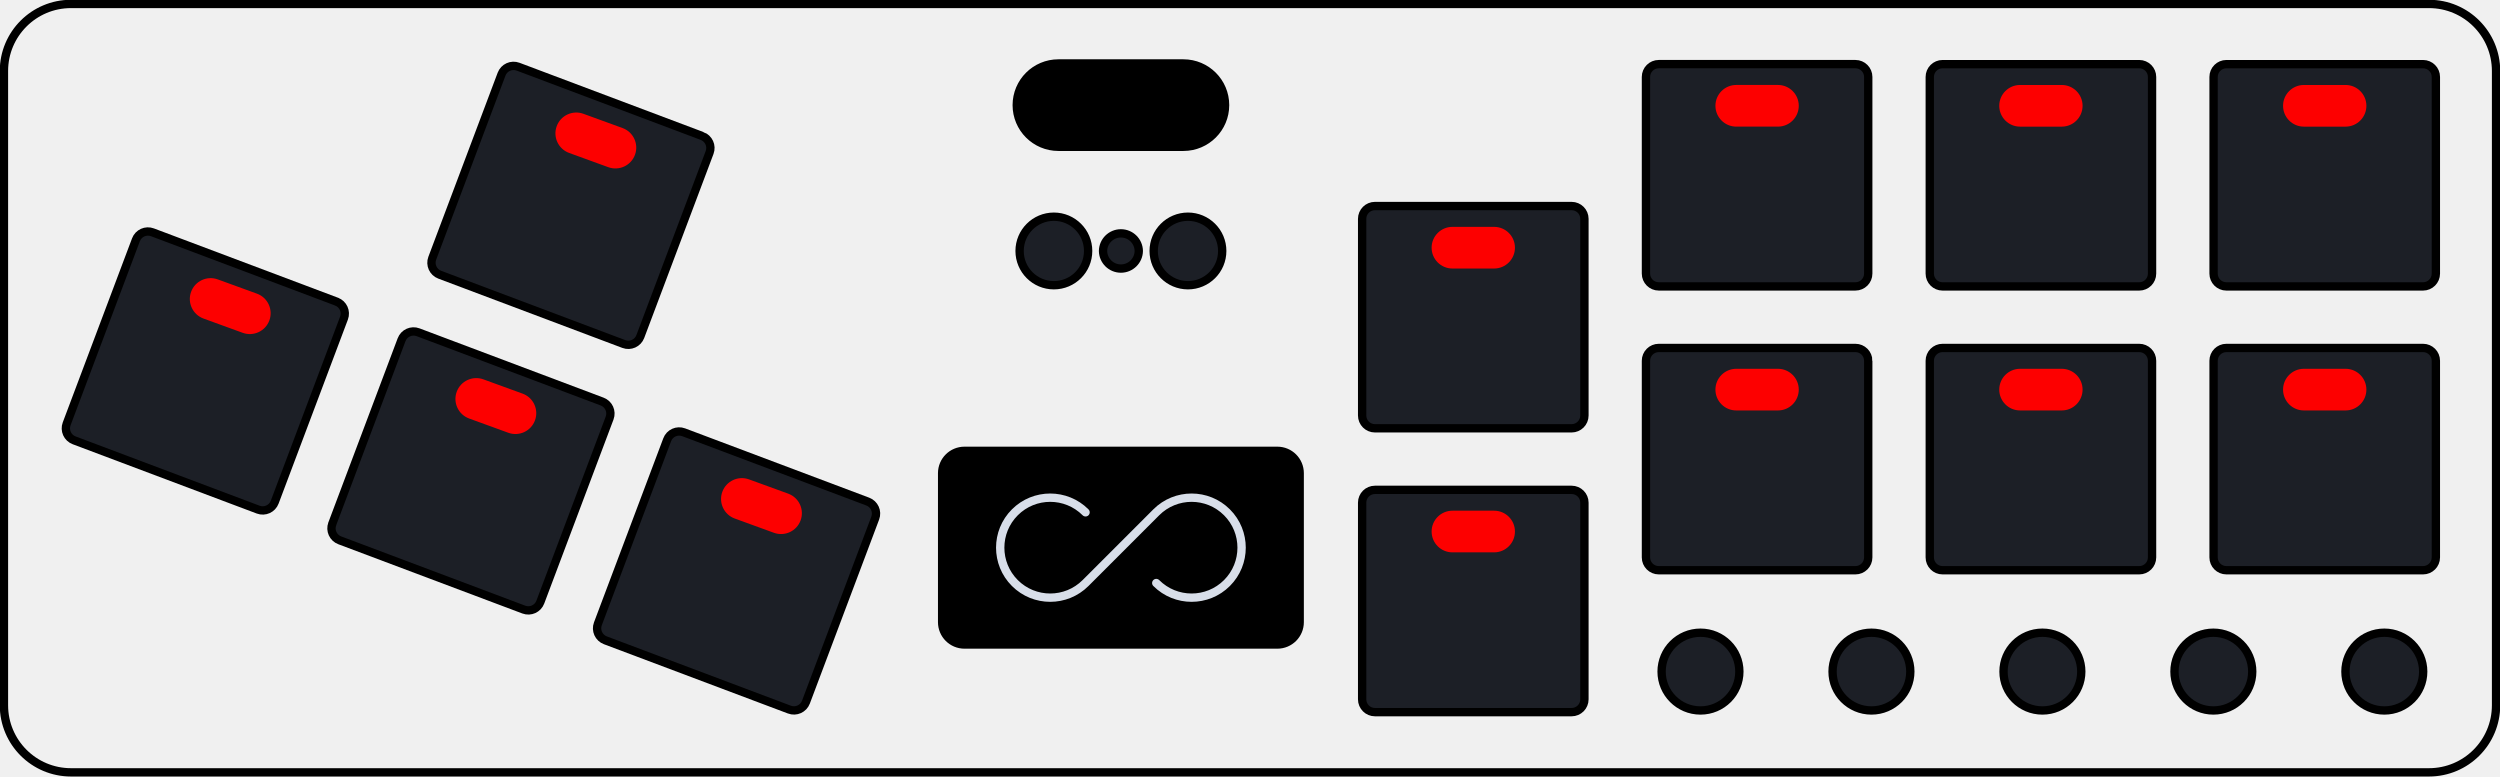
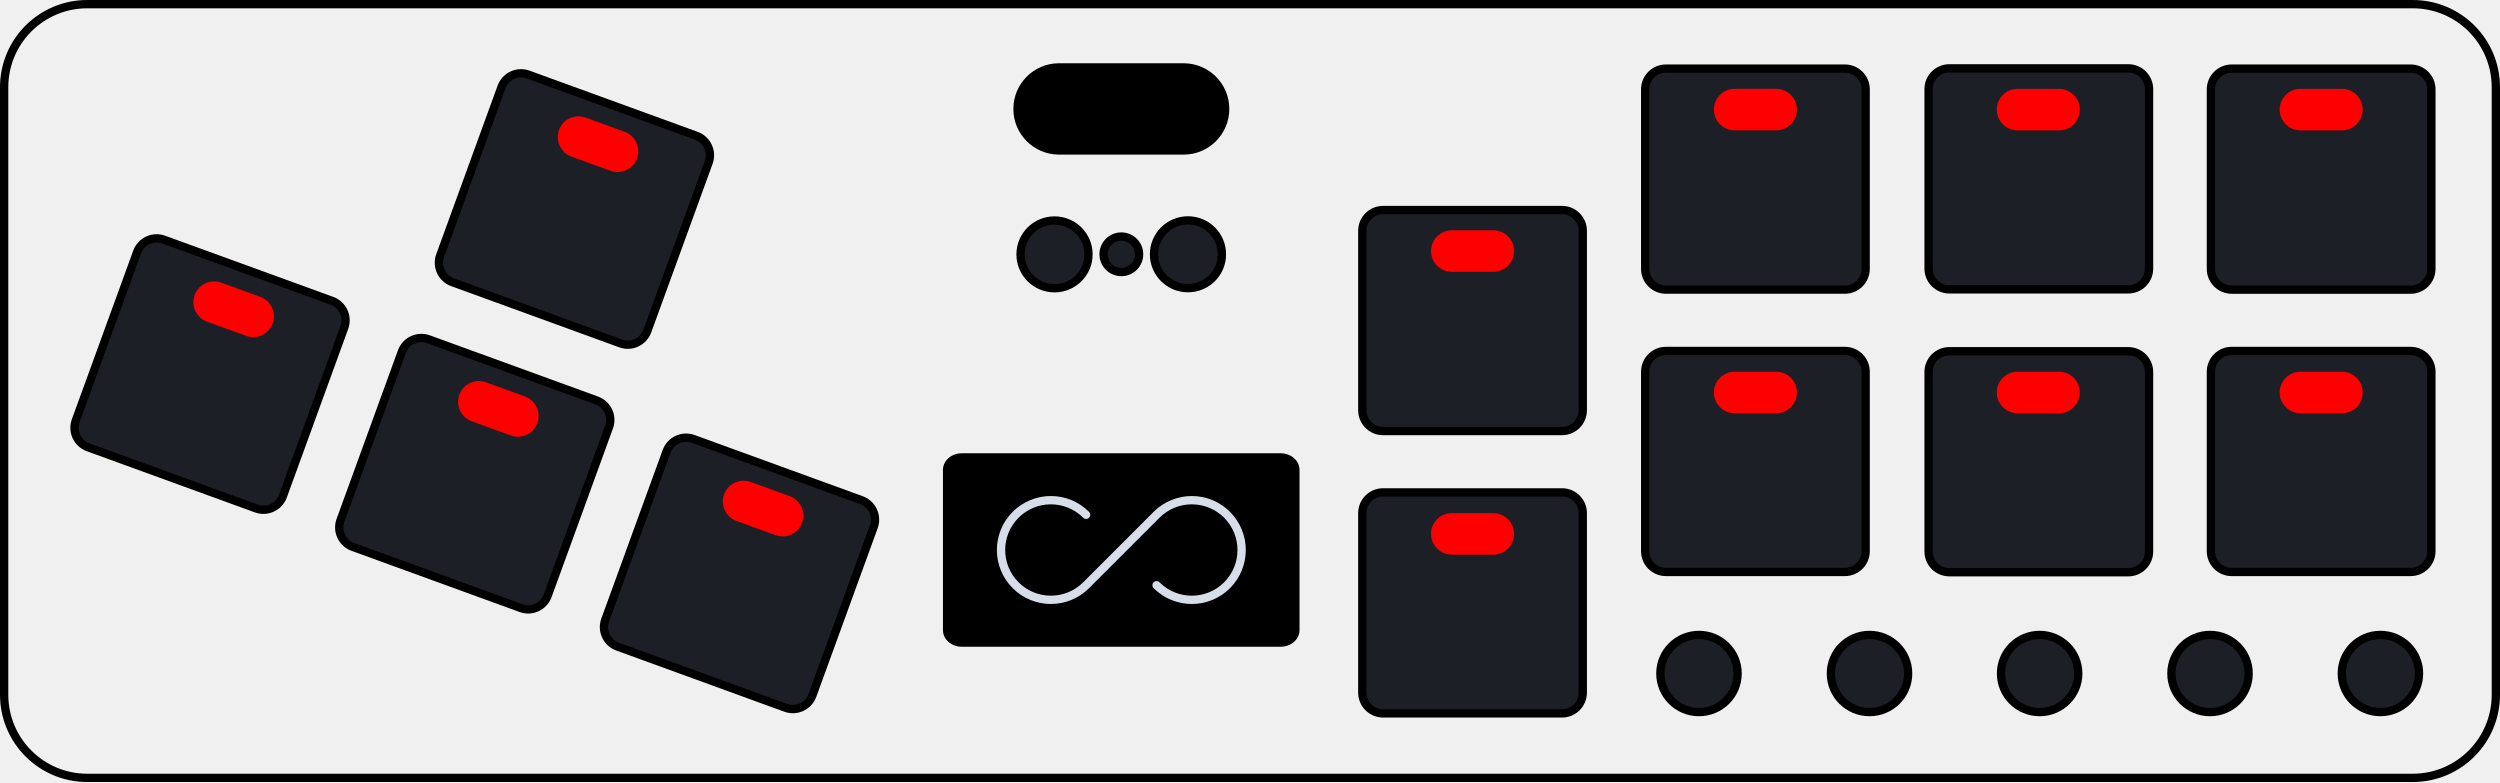
- <svg xmlns="http://www.w3.org/2000/svg" viewBox="0 0 600 186.31" width="600" height="186.31" version="1.1" id="svg169" xml:space="preserve">
+ <svg xmlns="http://www.w3.org/2000/svg" viewBox="0 0 602 188.31" width="602" height="188.31" version="1.1" id="svg169" xml:space="preserve">
  <defs id="defs4">
    <marker id="DistanceX" orient="auto" refX="0" refY="0" style="overflow:visible">
      <path d="M 3,-3 -3,3 M 0,-5 V 5" style="stroke:#000000;stroke-width:0.5" id="path1" />
    </marker>
    <pattern id="Hatch" patternUnits="userSpaceOnUse" width="8" height="8" x="0" y="0">
      <path d="M8 4 l-4,4" stroke="#000000" stroke-width="0.25" linecap="square" id="path2" />
      <path d="M6 2 l-4,4" stroke="#000000" stroke-width="0.25" linecap="square" id="path3" />
      <path d="M4 0 l-4,4" stroke="#000000" stroke-width="0.25" linecap="square" id="path4" />
    </pattern>
    <symbol id="*MODEL_SPACE" />
    <symbol id="*PAPER_SPACE" />
  </defs>
-   <path fill="none" stroke="#000000" stroke-width="1.892" stroke-dasharray="none" d="M 599.054,17.036 V 169.274 A 16.09,16.09 0 0 1 582.964,185.364 H 17.036 A 16.09,16.09 0 0 1 0.946,169.274 V 17.036 A 16.09,16.09 0 0 1 17.036,0.946 H 582.964 A 16.09,16.09 0 0 1 599.054,17.036 Z" id="case" style="display:inline;fill:none;fill-opacity:1;stroke-width:2;stroke-dasharray:none" />
-   <path fill="none" stroke="#000000" stroke-width="1.892" stroke-dasharray="none" d="m 189.463,170.306 a 3.075,3.075 0 0 0 3.961,-1.794 l 16.629,-44.171 a 3.075,3.075 0 0 0 -1.794,-3.961 L 164.086,103.748 a 3.075,3.075 0 0 0 -3.961,1.794 l -16.63,44.171 a 3.075,3.075 0 0 0 1.794,3.961 l 44.172,16.631 z" id="pin26" style="fill:#1c1f26;fill-opacity:1;stroke-width:2;stroke-dasharray:none" />
-   <path fill="none" stroke="#000000" stroke-width="1.892" stroke-dasharray="none" d="m 79.749,125.718 a 3.075,3.075 0 0 0 1.794,3.961 l 44.172,16.622 a 3.075,3.075 0 0 0 3.961,-1.794 l 16.629,-44.171 a 3.075,3.075 0 0 0 -1.794,-3.961 L 100.339,79.743 a 3.075,3.075 0 0 0 -3.961,1.794 L 79.749,125.708 Z" id="pin27" style="fill:#1c1f26;fill-opacity:1;stroke-width:2;stroke-dasharray:none" />
-   <path fill="none" stroke="#000000" stroke-width="1.892" stroke-dasharray="none" d="m 581.569,161.181 a 9.332,9.332 0 0 0 -18.665,0 9.332,9.332 0 0 0 18.665,0 z" id="pin13" style="fill:#1c1f26;fill-opacity:1;stroke-width:2;stroke-dasharray:none" />
-   <path fill="none" stroke="#000000" stroke-width="1.892" stroke-dasharray="none" d="m 458.479,161.181 a 9.332,9.332 0 0 0 -18.665,0 9.332,9.332 0 0 0 18.665,0 z" id="pin10" style="fill:#1c1f26;fill-opacity:1;stroke-width:2;stroke-dasharray:none" />
-   <path fill="none" stroke="#000000" stroke-width="1.892" stroke-dasharray="none" d="m 531.26,133.783 a 3.075,3.075 0 0 0 3.075,3.075 h 47.198 a 3.075,3.075 0 0 0 3.075,-3.075 V 86.584 a 3.075,3.075 0 0 0 -3.075,-3.075 h -47.198 a 3.075,3.075 0 0 0 -3.075,3.075 z" id="pin08" style="fill:#1c1f26;fill-opacity:1;stroke-width:2;stroke-dasharray:none" />
-   <path fill="none" stroke="#000000" stroke-width="1.892" stroke-dasharray="none" d="m 417.449,161.181 a 9.332,9.332 0 0 0 -18.665,0 9.332,9.332 0 0 0 18.665,0 z" id="pin09" style="fill:#1c1f26;fill-opacity:1;stroke-width:2;stroke-dasharray:none" />
-   <path fill="none" stroke="#000000" stroke-width="1.892" stroke-dasharray="none" d="m 531.26,65.667 a 3.075,3.075 0 0 0 3.075,3.075 h 47.198 a 3.075,3.075 0 0 0 3.075,-3.075 V 18.469 a 3.075,3.075 0 0 0 -3.075,-3.075 h -47.198 a 3.075,3.075 0 0 0 -3.075,3.075 z" id="pin04" style="fill:#1c1f26;fill-opacity:1;stroke-width:2;stroke-dasharray:none" />
-   <path fill="none" stroke="#000000" stroke-width="1.892" stroke-dasharray="none" d="m 540.539,161.181 a 9.332,9.332 0 0 0 -18.665,0 9.332,9.332 0 0 0 18.665,0 z" id="pin12" style="fill:#1c1f26;fill-opacity:1;stroke-width:2;stroke-dasharray:none" />
-   <path fill="none" stroke="#000000" stroke-width="1.892" stroke-dasharray="none" d="m 463.145,133.783 a 3.075,3.075 0 0 0 3.075,3.075 h 47.198 a 3.075,3.075 0 0 0 3.075,-3.075 V 86.584 a 3.075,3.075 0 0 0 -3.075,-3.075 h -47.198 a 3.075,3.075 0 0 0 -3.075,3.075 z" id="pin07" style="fill:#1c1f26;fill-opacity:1;stroke-width:2;stroke-dasharray:none" />
-   <path fill="none" stroke="#000000" stroke-width="1.892" stroke-dasharray="none" d="M 380.262,99.721 V 52.522 a 3.075,3.075 0 0 0 -3.075,-3.075 h -47.198 a 3.075,3.075 0 0 0 -3.075,3.075 v 47.198 a 3.075,3.075 0 0 0 3.075,3.075 h 47.198 a 3.075,3.075 0 0 0 3.075,-3.075 z" id="pin01" style="fill:#1c1f26;fill-opacity:1;stroke-width:2;stroke-dasharray:none" />
-   <path fill="none" stroke="#000000" stroke-width="1.892" stroke-dasharray="none" d="M 168.509,32.637 124.337,16.005 a 3.075,3.075 0 0 0 -3.961,1.794 L 103.747,61.97 a 3.075,3.075 0 0 0 1.794,3.961 l 44.172,16.631 a 3.075,3.075 0 0 0 3.961,-1.794 l 16.629,-44.171 a 3.075,3.075 0 0 0 -1.794,-3.961 z" id="pin29" style="fill:#1c1f26;fill-opacity:1;stroke-width:2;stroke-dasharray:none" />
-   <path fill="none" stroke="#000000" stroke-width="1.892" stroke-dasharray="none" d="M 80.762,72.385 36.59,55.754 a 3.075,3.075 0 0 0 -3.961,1.794 L 16.001,101.719 a 3.075,3.075 0 0 0 1.794,3.961 l 44.172,16.631 a 3.075,3.075 0 0 0 3.961,-1.794 L 82.557,76.347 a 3.075,3.075 0 0 0 -1.794,-3.961 z" id="pin28" style="display:inline;fill:#1c1f26;fill-opacity:1;stroke-width:2;stroke-dasharray:none" />
-   <path fill="none" stroke="#000000" stroke-width="1.892" stroke-dasharray="none" d="m 463.145,65.667 a 3.075,3.075 0 0 0 3.075,3.075 h 47.198 a 3.075,3.075 0 0 0 3.075,-3.075 V 18.469 a 3.075,3.075 0 0 0 -3.075,-3.075 h -47.198 a 3.075,3.075 0 0 0 -3.075,3.075 z" id="pin03" style="fill:#1c1f26;fill-opacity:1;stroke-width:2;stroke-dasharray:none" />
-   <path fill="none" stroke="#000000" stroke-width="1.892" stroke-dasharray="none" d="M 448.378,86.585 A 3.075,3.075 0 0 0 445.303,83.51 H 398.104 a 3.075,3.075 0 0 0 -3.075,3.075 v 47.198 a 3.075,3.075 0 0 0 3.075,3.075 h 47.198 a 3.075,3.075 0 0 0 3.075,-3.075 V 86.585 Z" id="pin06" style="fill:#1c1f26;fill-opacity:1;stroke-width:2;stroke-dasharray:none" />
-   <path fill="none" stroke="#000000" stroke-width="1.892" stroke-dasharray="none" d="m 395.029,18.465 v 47.198 a 3.075,3.075 0 0 0 3.075,3.075 h 47.198 a 3.075,3.075 0 0 0 3.075,-3.075 V 18.465 a 3.075,3.075 0 0 0 -3.075,-3.075 H 398.104 a 3.075,3.075 0 0 0 -3.075,3.075 z" id="pin02" style="fill:#1c1f26;fill-opacity:1;stroke-width:2;stroke-dasharray:none" />
-   <path fill="none" stroke="#000000" stroke-width="1.892" stroke-dasharray="none" d="m 273.309,60.232 a 4.291,4.291 0 0 0 -8.581,0 4.291,4.291 0 0 0 8.581,0 z" id="board-led" style="display:inline;fill:#1c1f26;fill-opacity:1;stroke-width:2;stroke-dasharray:none" />
-   <path fill="none" stroke="#000000" stroke-width="1.892" stroke-dasharray="none" d="m 380.262,120.642 a 3.075,3.075 0 0 0 -3.075,-3.075 h -47.198 a 3.075,3.075 0 0 0 -3.075,3.075 v 47.198 a 3.075,3.075 0 0 0 3.075,3.075 h 47.198 a 3.075,3.075 0 0 0 3.075,-3.075 v -47.198 z" id="pin05" style="fill:#1c1f26;fill-opacity:1;stroke-width:2;stroke-dasharray:none" />
-   <path fill="none" stroke="#000000" stroke-width="1.892" stroke-dasharray="none" d="m 231.475,154.686 h 75.088 a 5.363,5.363 0 0 0 5.363,-5.363 v -35.761 a 5.363,5.363 0 0 0 -5.363,-5.363 h -75.088 a 5.363,5.363 0 0 0 -5.363,5.363 v 35.761 a 5.363,5.363 0 0 0 5.363,5.363 z" id="oled" style="fill:#000000;fill-opacity:1;stroke-width:2;stroke-dasharray:none" />
-   <path fill="none" stroke="#000000" stroke-width="1.892" stroke-dasharray="none" d="m 499.509,161.181 a 9.332,9.332 0 0 0 -18.665,0 9.332,9.332 0 0 0 18.665,0 z" id="pin11" style="fill:#1c1f26;fill-opacity:1;stroke-width:2;stroke-dasharray:none" />
-   <path fill="none" stroke="#000000" stroke-width="1.892" stroke-dasharray="none" d="m 261.152,60.232 a 8.224,8.224 0 0 0 -16.448,0 8.224,8.224 0 0 0 16.448,0 z" id="boot" style="fill:#1c1f26;fill-opacity:1;stroke-width:2;stroke-dasharray:none" />
-   <path fill="none" stroke="#000000" stroke-width="1.892" stroke-dasharray="none" d="m 293.333,60.232 a 8.224,8.224 0 0 0 -16.448,0 8.224,8.224 0 0 0 16.448,0 z" id="reset" style="fill:#1c1f26;fill-opacity:1;stroke-width:2;stroke-dasharray:none" />
-   <path fill="none" stroke="#000000" d="m 277.503,139.927 a 11.999,11.999 0 1 0 0,-16.969 l -16.969,16.969 a 11.999,11.999 0 1 1 0,-16.969" id="path7" style="stroke:#d8dee9;stroke-width:2;stroke-linecap:round;stroke-dasharray:none;stroke-opacity:1" />
-   <rect style="display:inline;fill:#000000;fill-opacity:1;stroke:#000000;stroke-width:2;stroke-linecap:round;stroke-opacity:1" id="test-btn" width="50" height="20" x="244.018" y="15.232" rx="10" ry="10" />
-   <rect style="fill:#fd0000;fill-opacity:1;stroke:none;stroke-width:2;stroke-linecap:round" id="led-0" width="20" height="10" x="343.588" y="54.447" ry="5" rx="5" />
-   <rect style="fill:#fd0000;fill-opacity:1;stroke:none;stroke-width:2;stroke-linecap:round" id="led-1" width="20" height="10" x="411.704" y="20.39" ry="5" rx="5" />
-   <rect style="fill:#fd0000;fill-opacity:1;stroke:none;stroke-width:2;stroke-linecap:round" id="led-2" width="20" height="10" x="479.819" y="20.394" ry="5" rx="5" />
-   <rect style="fill:#fd0000;fill-opacity:1;stroke:none;stroke-width:2;stroke-linecap:round" id="led-3" width="20" height="10" x="547.934" y="20.394" ry="5" rx="5" />
-   <rect style="fill:#fd0000;fill-opacity:1;stroke:none;stroke-width:2;stroke-linecap:round" id="led-4" width="20" height="10" x="547.934" y="88.509" ry="5" rx="5" />
-   <rect style="fill:#fd0000;fill-opacity:1;stroke:none;stroke-width:2;stroke-linecap:round" id="led-5" width="20" height="10" x="479.819" y="88.509" ry="5" rx="5" />
-   <rect style="fill:#fd0000;fill-opacity:1;stroke:none;stroke-width:2;stroke-linecap:round" id="led-6" width="20" height="10" x="411.703" y="88.51" ry="5" rx="5" />
-   <rect style="fill:#fd0000;fill-opacity:1;stroke:none;stroke-width:2;stroke-linecap:round" id="led-7" width="20" height="10" x="343.588" y="122.567" ry="5" rx="5" />
-   <rect style="fill:#fd0000;fill-opacity:1;stroke:none;stroke-width:2;stroke-linecap:round" id="led-11" width="20" height="10" x="135.911" y="-22.225" ry="5" rx="5" transform="rotate(20)" />
-   <rect style="fill:#fd0000;fill-opacity:1;stroke:none;stroke-width:2;stroke-linecap:round" id="led-9" width="20" height="10" x="135.159" y="45.876" ry="5" rx="5" transform="rotate(20)" />
-   <rect style="fill:#fd0000;fill-opacity:1;stroke:none;stroke-width:2;stroke-linecap:round" id="led-10" width="20" height="10" x="67.051" y="45.137" ry="5" rx="5" transform="rotate(20)" />
-   <rect style="fill:#fd0000;fill-opacity:1;stroke:none;stroke-width:2;stroke-linecap:round" id="led-8" width="20" height="10" x="203.273" y="46.631" ry="5" rx="5" transform="rotate(20)" />
-   <g id="layer1" style="display:none">
+   <rect style="fill:none;fill-opacity:1;stroke:#000000;stroke-width:2;stroke-linecap:round;stroke-dasharray:none;stroke-opacity:1" id="rect19" width="600" height="186.31" x="1" y="1" rx="20" ry="20" />
+   <g id="layer5" transform="translate(1,1)">
+     <rect style="fill:#000000;fill-opacity:1;stroke:none;stroke-width:1.703;stroke-linecap:round;stroke-dasharray:none;stroke-opacity:1" id="oled" width="85.863" height="46.585" x="226.062" y="108.15" rx="4.531" ry="3.999" />
+     <path fill="none" stroke="#000000" d="m 277.503,139.927 a 11.999,11.999 0 1 0 0,-16.969 l -16.969,16.969 a 11.999,11.999 0 1 1 0,-16.969" id="logo" style="stroke:#d8dee9;stroke-width:2;stroke-linecap:round;stroke-dasharray:none;stroke-opacity:1" />
+   </g>
+   <g id="layer3" transform="translate(1,1)">
+     <rect style="fill:#1c1f26;fill-opacity:1;stroke:#000000;stroke-width:2;stroke-linecap:round;stroke-dasharray:none;stroke-opacity:1" id="pin01" width="53.09" height="53.219" x="327.043" y="49.576" rx="5" ry="5" />
+     <rect style="fill:#1c1f26;fill-opacity:1;stroke:#000000;stroke-width:2;stroke-linecap:round;stroke-dasharray:none;stroke-opacity:1" id="pin02" width="53.09" height="53.219" x="395.159" y="15.519" rx="5" ry="5" />
+     <rect style="fill:#1c1f26;fill-opacity:1;stroke:#000000;stroke-width:2;stroke-linecap:round;stroke-dasharray:none;stroke-opacity:1" id="pin03" width="53.09" height="53.219" x="463.403" y="15.459" rx="5" ry="5" />
+     <rect style="fill:#1c1f26;fill-opacity:1;stroke:#000000;stroke-width:2;stroke-linecap:round;stroke-dasharray:none;stroke-opacity:1" id="pin04" width="53.09" height="53.219" x="531.389" y="15.523" rx="5" ry="5" />
+     <rect style="fill:#1c1f26;fill-opacity:1;stroke:#000000;stroke-width:2;stroke-linecap:round;stroke-dasharray:none;stroke-opacity:1" id="pin08" width="53.09" height="53.219" x="531.389" y="83.509" rx="5" ry="5" />
+     <rect style="fill:#1c1f26;fill-opacity:1;stroke:#000000;stroke-width:2;stroke-linecap:round;stroke-dasharray:none;stroke-opacity:1" id="pin07" width="53.09" height="53.219" x="463.403" y="83.574" rx="5" ry="5" />
+     <rect style="fill:#1c1f26;fill-opacity:1;stroke:#000000;stroke-width:2;stroke-linecap:round;stroke-dasharray:none;stroke-opacity:1" id="pin06" width="53.09" height="53.219" x="395.159" y="83.51" rx="5" ry="5" />
+     <rect style="fill:#1c1f26;fill-opacity:1;stroke:#000000;stroke-width:2;stroke-linecap:round;stroke-dasharray:none;stroke-opacity:1" id="pin05" width="53.09" height="53.219" x="327.043" y="117.567" rx="5" ry="5" />
+     <rect style="fill:#1c1f26;fill-opacity:1;stroke:#000000;stroke-width:2;stroke-linecap:round;stroke-dasharray:none;stroke-opacity:1" id="pin26" width="53.09" height="53.219" x="186.728" y="41.631" rx="5" ry="5" transform="rotate(20)" />
+     <rect style="fill:#1c1f26;fill-opacity:1;stroke:#000000;stroke-width:2;stroke-linecap:round;stroke-dasharray:none;stroke-opacity:1" id="pin27" width="53.09" height="53.219" x="118.614" y="40.876" rx="5" ry="5" transform="rotate(20)" />
+     <rect style="fill:#1c1f26;fill-opacity:1;stroke:#000000;stroke-width:2;stroke-linecap:round;stroke-dasharray:none;stroke-opacity:1" id="pin28" width="53.09" height="53.219" x="50.506" y="40.137" rx="5" ry="5" transform="rotate(20)" />
+     <rect style="fill:#1c1f26;fill-opacity:1;stroke:#000000;stroke-width:2;stroke-linecap:round;stroke-dasharray:none;stroke-opacity:1" id="pin29" width="53.09" height="53.219" x="119.366" y="-27.225" rx="5" ry="5" transform="rotate(20)" />
+     <ellipse style="fill:#1c1f26;fill-opacity:1;stroke:#000000;stroke-width:2;stroke-linecap:round;stroke-dasharray:none;stroke-opacity:1" id="pin13" cx="572.204" cy="161.181" rx="9.3" ry="9.29" />
+     <ellipse style="fill:#1c1f26;fill-opacity:1;stroke:#000000;stroke-width:2;stroke-linecap:round;stroke-dasharray:none;stroke-opacity:1" id="pin09" cx="408.116" cy="161.181" rx="9.3" ry="9.29" />
+     <ellipse style="fill:#1c1f26;fill-opacity:1;stroke:#000000;stroke-width:2;stroke-linecap:round;stroke-dasharray:none;stroke-opacity:1" id="pin10" cx="449.179" cy="161.181" rx="9.3" ry="9.29" />
+     <ellipse style="fill:#1c1f26;fill-opacity:1;stroke:#000000;stroke-width:2;stroke-linecap:round;stroke-dasharray:none;stroke-opacity:1" id="pin11" cx="490.144" cy="161.181" rx="9.3" ry="9.29" />
+     <ellipse style="fill:#1c1f26;fill-opacity:1;stroke:#000000;stroke-width:2;stroke-linecap:round;stroke-dasharray:none;stroke-opacity:1" id="pin12" cx="531.174" cy="161.181" rx="9.3" ry="9.29" />
+     <rect style="display:inline;fill:#000000;fill-opacity:1;stroke:#000000;stroke-width:2;stroke-linecap:round;stroke-opacity:1" id="test-btn" width="50" height="20" x="244.018" y="15.232" rx="10" ry="10" />
+     <ellipse style="fill:#1c1f26;fill-opacity:1;stroke:#000000;stroke-width:2;stroke-linecap:round;stroke-dasharray:none;stroke-opacity:1" id="boot" cx="252.928" cy="60.253" rx="8.178" ry="8.158" />
+     <ellipse style="fill:#1c1f26;fill-opacity:1;stroke:#000000;stroke-width:2;stroke-linecap:round;stroke-dasharray:none;stroke-opacity:1" id="reset" cx="285.063" cy="60.232" rx="8.178" ry="8.158" />
+   </g>
+   <g id="layer1" style="display:none" transform="translate(1,1)">
    <rect style="display:inline;fill:#000000;stroke:#000000;stroke-width:1.79;stroke-linecap:round" id="rect1" width="48.628" height="25" x="244.704" y="35.232" />
    <rect style="display:inline;fill:#fd0000;fill-opacity:1;stroke:none;stroke-width:1;stroke-linecap:round" id="rect3" width="5" height="5" x="351.088" y="49.447" />
    <rect style="display:inline;fill:#fd0000;fill-opacity:1;stroke:none;stroke-width:1;stroke-linecap:round" id="rect3-6" width="5" height="5" x="419.204" y="15.39" />
    <rect style="display:inline;fill:#fd0000;fill-opacity:1;stroke:none;stroke-width:1;stroke-linecap:round" id="rect3-3" width="5" height="5" x="487.319" y="15.394" />
    <rect style="display:inline;fill:#fd0000;fill-opacity:1;stroke:none;stroke-width:1;stroke-linecap:round" id="rect3-2" width="5" height="5" x="555.434" y="15.394" />
    <rect style="display:inline;fill:#fd0000;fill-opacity:1;stroke:none;stroke-width:1;stroke-linecap:round" id="rect3-27" width="5" height="5" x="555.434" y="83.509" />
    <rect style="display:inline;fill:#fd0000;fill-opacity:1;stroke:none;stroke-width:1;stroke-linecap:round" id="rect3-36" width="5" height="5" x="487.319" y="83.509" />
    <rect style="display:inline;fill:#fd0000;fill-opacity:1;stroke:none;stroke-width:1;stroke-linecap:round" id="rect3-61" width="5" height="5" x="419.203" y="83.51" />
    <rect style="display:inline;fill:#fd0000;fill-opacity:1;stroke:none;stroke-width:1;stroke-linecap:round" id="rect3-9" width="5" height="5" x="351.088" y="117.567" />
    <rect style="display:inline;fill:#fd0000;fill-opacity:1;stroke:none;stroke-width:1;stroke-linecap:round" id="rect3-9-2" width="5" height="5" x="143.411" y="-27.225" transform="rotate(20)" />
    <rect style="display:inline;fill:#fd0000;fill-opacity:1;stroke:none;stroke-width:1;stroke-linecap:round" id="rect3-9-2-9" width="5" height="5" x="142.659" y="40.876" transform="rotate(20)" />
    <rect style="display:inline;fill:#fd0000;fill-opacity:1;stroke:none;stroke-width:1;stroke-linecap:round" id="rect3-9-2-6" width="5" height="5" x="74.551" y="40.137" transform="rotate(20)" />
    <rect style="display:inline;fill:#fd0000;fill-opacity:1;stroke:none;stroke-width:1;stroke-linecap:round" id="rect3-9-2-93" width="5" height="5" x="210.773" y="41.631" transform="rotate(20)" />
  </g>
-   <g id="layer2" style="display:none">
+   <g id="layer2" style="display:none" transform="translate(1,1)">
    <path style="display:inline;fill:#fd0000;fill-opacity:1;stroke:#ffffff;stroke-width:2;stroke-linecap:round;stroke-opacity:1" d="m 112.061,39.885 49.928,18.798" id="pin29-label" />
    <path style="display:inline;fill:#fd0000;fill-opacity:1;stroke:#ffffff;stroke-width:2;stroke-linecap:round;stroke-opacity:1" d="M 24.315,79.634 74.242,98.432" id="pin28-label" />
    <path style="display:inline;fill:#fd0000;fill-opacity:1;stroke:#ffffff;stroke-width:2;stroke-linecap:round;stroke-opacity:1" d="m 88.063,103.623 49.928,18.798" id="pin27-label" />
    <path style="display:inline;fill:#fd0000;fill-opacity:1;stroke:#ffffff;stroke-width:2;stroke-linecap:round;stroke-opacity:1" d="M 151.81,127.628 201.738,146.426" id="pin26-label" />
    <path style="display:inline;fill:#fd0000;fill-opacity:1;stroke:#ffffff;stroke-width:2;stroke-linecap:round;stroke-opacity:1" d="m 326.914,144.241 h 53.348" id="pin05-label" />
    <path style="display:inline;fill:#fd0000;fill-opacity:1;stroke:#ffffff;stroke-width:2;stroke-linecap:round;stroke-opacity:1" d="m 326.914,76.122 53.348,10e-7" id="pin01-label" />
    <path style="display:inline;fill:#fd0000;fill-opacity:1;stroke:#ffffff;stroke-width:2;stroke-linecap:round;stroke-opacity:1" d="m 395.029,42.064 h 53.348" id="pin02-label" />
    <path style="display:inline;fill:#fd0000;fill-opacity:1;stroke:#ffffff;stroke-width:2;stroke-linecap:round;stroke-opacity:1" d="m 395.029,110.184 h 53.348" id="pin06-label" />
    <path style="display:inline;fill:#fd0000;fill-opacity:1;stroke:#ffffff;stroke-width:2;stroke-linecap:round;stroke-opacity:1" d="m 463.145,42.068 h 53.348" id="pin03-label" />
    <path style="display:inline;fill:#fd0000;fill-opacity:1;stroke:#ffffff;stroke-width:2;stroke-linecap:round;stroke-opacity:1" d="m 463.145,110.184 h 53.348" id="pin07-label" />
    <path style="display:inline;fill:#fd0000;fill-opacity:1;stroke:#ffffff;stroke-width:2;stroke-linecap:round;stroke-opacity:1" d="m 531.26,42.068 h 53.348" id="pin04-label" />
    <path style="display:inline;fill:#fd0000;fill-opacity:1;stroke:#ffffff;stroke-width:2;stroke-linecap:round;stroke-opacity:1" d="m 531.26,110.184 h 53.348" id="pin08-label" />
  </g>
+   <g id="layer4" transform="translate(1,1)">
+     <rect style="fill:#fd0000;fill-opacity:1;stroke:none;stroke-width:2;stroke-linecap:round" id="led-0" width="20" height="10" x="343.588" y="54.447" ry="5" rx="5" />
+     <rect style="fill:#fd0000;fill-opacity:1;stroke:none;stroke-width:2;stroke-linecap:round" id="led-1" width="20" height="10" x="411.704" y="20.39" ry="5" rx="5" />
+     <rect style="fill:#fd0000;fill-opacity:1;stroke:none;stroke-width:2;stroke-linecap:round" id="led-2" width="20" height="10" x="479.819" y="20.394" ry="5" rx="5" />
+     <rect style="fill:#fd0000;fill-opacity:1;stroke:none;stroke-width:2;stroke-linecap:round" id="led-3" width="20" height="10" x="547.934" y="20.394" ry="5" rx="5" />
+     <rect style="fill:#fd0000;fill-opacity:1;stroke:none;stroke-width:2;stroke-linecap:round" id="led-4" width="20" height="10" x="547.934" y="88.509" ry="5" rx="5" />
+     <rect style="fill:#fd0000;fill-opacity:1;stroke:none;stroke-width:2;stroke-linecap:round" id="led-5" width="20" height="10" x="479.819" y="88.509" ry="5" rx="5" />
+     <rect style="fill:#fd0000;fill-opacity:1;stroke:none;stroke-width:2;stroke-linecap:round" id="led-6" width="20" height="10" x="411.703" y="88.51" ry="5" rx="5" />
+     <rect style="fill:#fd0000;fill-opacity:1;stroke:none;stroke-width:2;stroke-linecap:round" id="led-7" width="20" height="10" x="343.588" y="122.567" ry="5" rx="5" />
+     <rect style="fill:#fd0000;fill-opacity:1;stroke:none;stroke-width:2;stroke-linecap:round" id="led-11" width="20" height="10" x="135.911" y="-22.225" ry="5" rx="5" transform="rotate(20)" />
+     <rect style="fill:#fd0000;fill-opacity:1;stroke:none;stroke-width:2;stroke-linecap:round" id="led-9" width="20" height="10" x="135.159" y="45.876" ry="5" rx="5" transform="rotate(20)" />
+     <rect style="fill:#fd0000;fill-opacity:1;stroke:none;stroke-width:2;stroke-linecap:round" id="led-10" width="20" height="10" x="67.051" y="45.137" ry="5" rx="5" transform="rotate(20)" />
+     <rect style="fill:#fd0000;fill-opacity:1;stroke:none;stroke-width:2;stroke-linecap:round" id="led-8" width="20" height="10" x="203.273" y="46.631" ry="5" rx="5" transform="rotate(20)" />
+     <ellipse style="fill:#1c1f26;fill-opacity:1;stroke:#000000;stroke-width:2;stroke-linecap:round;stroke-dasharray:none;stroke-opacity:1" id="board-led" cx="269.018" cy="60.232" rx="4.276" ry="4.276" />
+   </g>
</svg>
